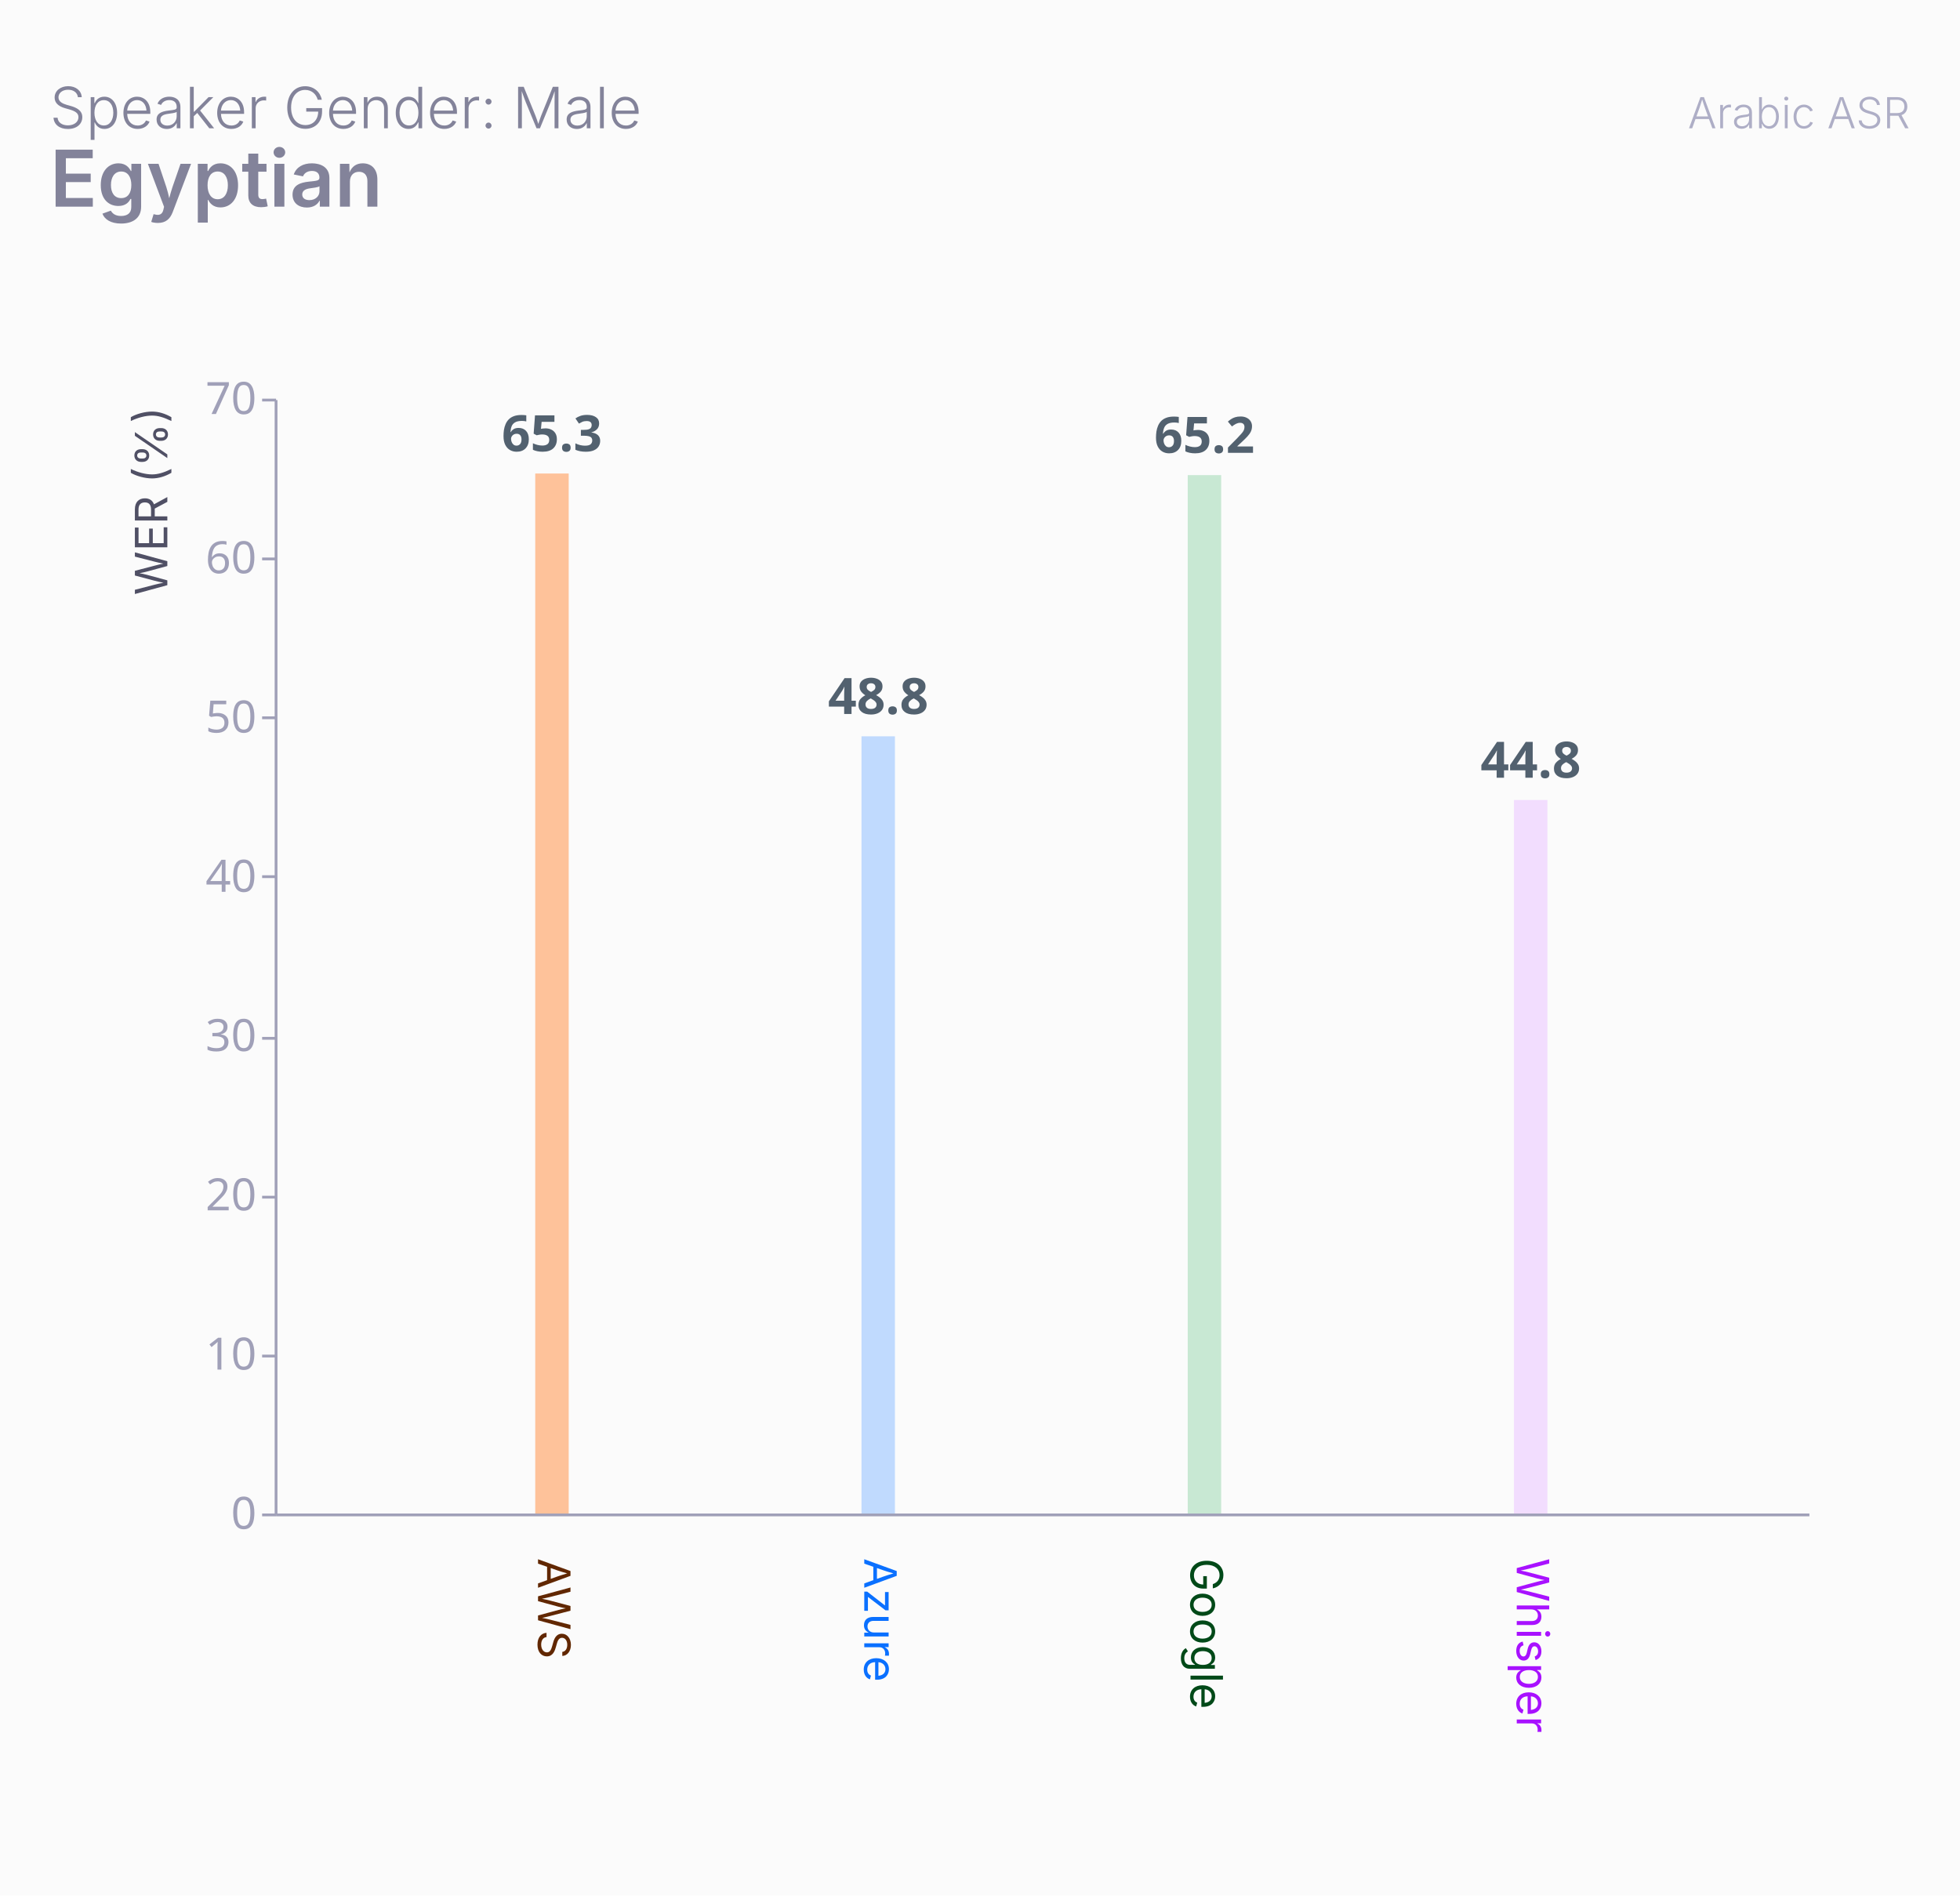
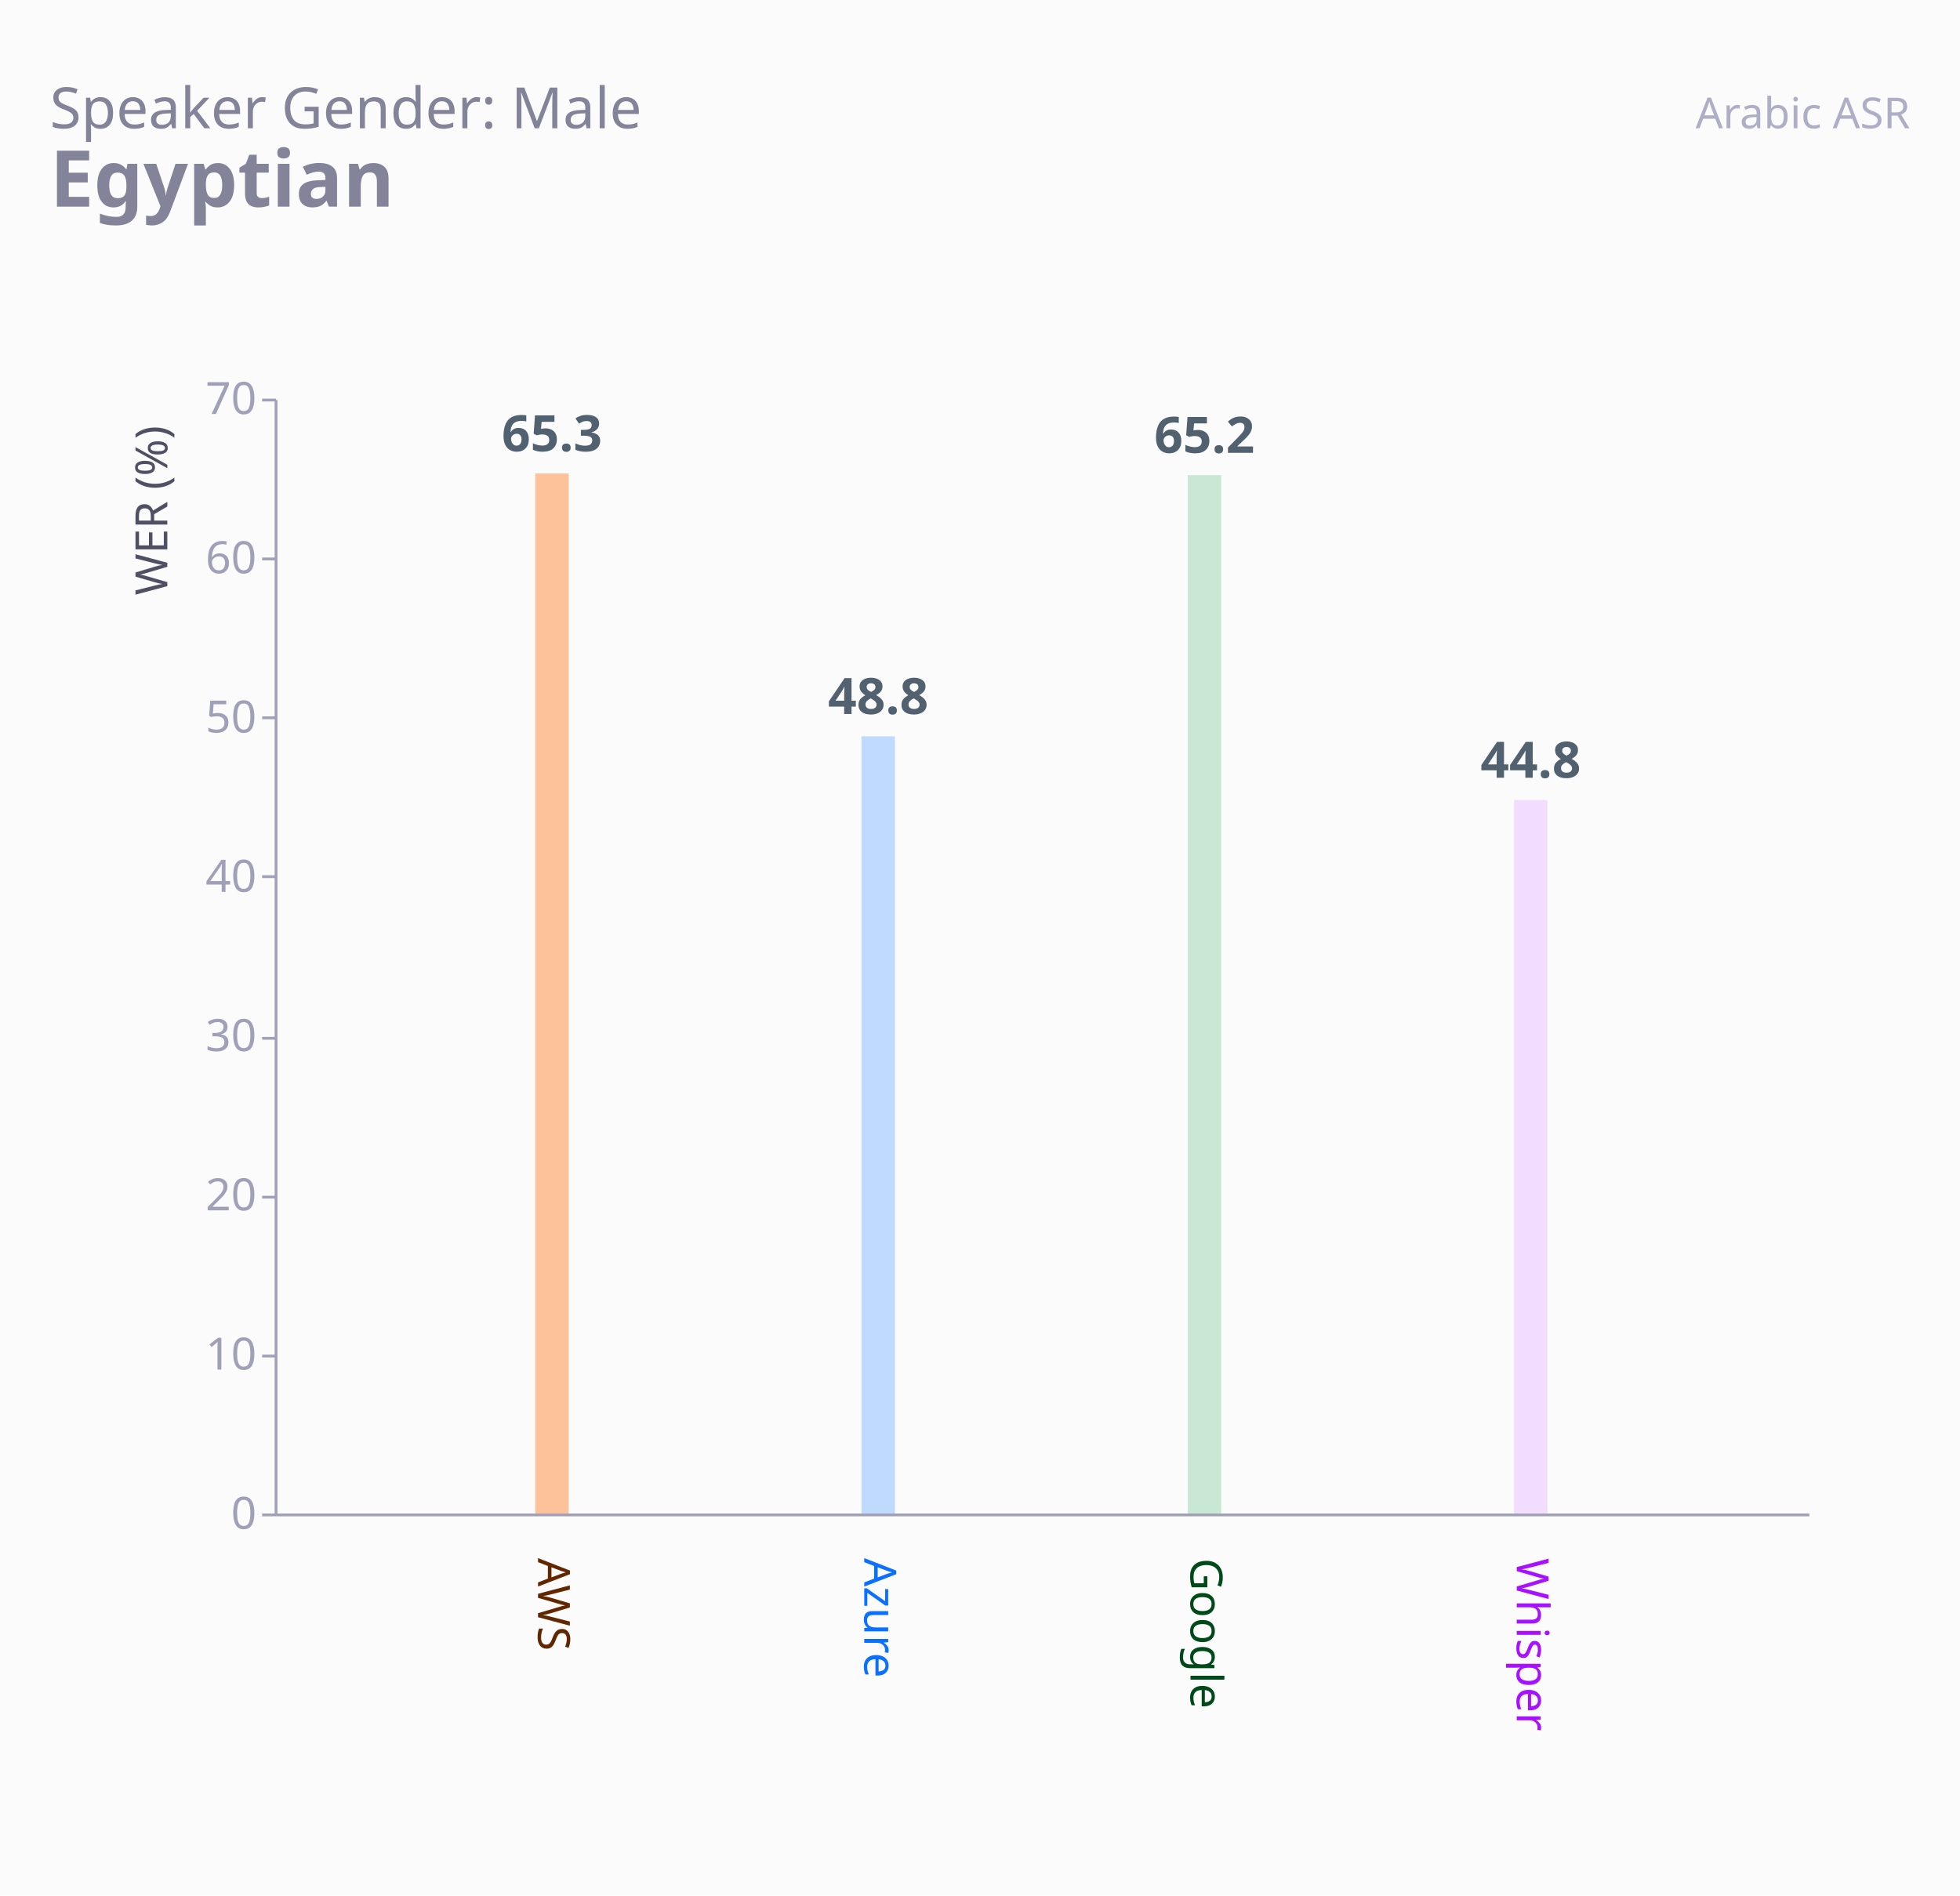
<svg xmlns="http://www.w3.org/2000/svg" width="550" height="532">
  <rect width="550" height="532" fill="#FBFBFB" />
-   <text x="536" y="36" text-anchor="end" font-family="Inter, system-ui, sans-serif" font-size="12" font-weight="300" fill="#aeaec6">Arabic ASR</text>
-   <text x="14" y="36" font-family="Inter, system-ui, sans-serif" font-size="16" font-weight="300" fill="#83839a">Speaker Gender: Male</text>
-   <text x="14" y="58" font-family="Inter, system-ui, sans-serif" font-size="22" font-weight="600" fill="#83839a">Egyptian</text>
+   <text x="536" y="36" text-anchor="end" font-family="TT Hoves Pro Trial" font-size="12" font-weight="300" fill="#aeaec6">Arabic ASR</text>
+   <text x="14" y="36" font-family="TT Hoves Pro Trial" font-size="16" font-weight="300" fill="#83839a">Speaker Gender: Male</text>
+   <text x="14" y="58" font-family="TT Hoves Pro Trial" font-size="22" font-weight="600" fill="#83839a">Egyptian</text>
  <svg y="72" version="1.1" class="marks" width="550" height="460" viewBox="0 0 626 588">
    <g fill="none" stroke-miterlimit="10" transform="translate(60,51)">
      <g class="mark-group role-frame root" role="graphics-object" aria-roledescription="group mark container">
        <g transform="translate(0,0)">
          <path class="background" aria-hidden="true" d="M0,0h550v400h-550Z" />
          <g>
            <g class="mark-group role-axis" aria-hidden="true">
              <g transform="translate(0.5,0.5)">
                <path class="background" aria-hidden="true" d="M0,0h0v0h0Z" pointer-events="none" />
                <g>
                  <g class="mark-rule role-axis-grid" pointer-events="none">
                    <line transform="translate(0,400)" x2="550" y2="0" stroke="rgba(255,255,255,0.07)" stroke-width="1" opacity="1" />
                    <line transform="translate(0,343)" x2="550" y2="0" stroke="rgba(255,255,255,0.07)" stroke-width="1" opacity="1" />
                    <line transform="translate(0,286)" x2="550" y2="0" stroke="rgba(255,255,255,0.07)" stroke-width="1" opacity="1" />
                    <line transform="translate(0,229)" x2="550" y2="0" stroke="rgba(255,255,255,0.07)" stroke-width="1" opacity="1" />
                    <line transform="translate(0,171)" x2="550" y2="0" stroke="rgba(255,255,255,0.07)" stroke-width="1" opacity="1" />
                    <line transform="translate(0,114)" x2="550" y2="0" stroke="rgba(255,255,255,0.07)" stroke-width="1" opacity="1" />
                    <line transform="translate(0,57)" x2="550" y2="0" stroke="rgba(255,255,255,0.07)" stroke-width="1" opacity="1" />
                    <line transform="translate(0,0)" x2="550" y2="0" stroke="rgba(255,255,255,0.07)" stroke-width="1" opacity="1" />
                  </g>
                </g>
                <path class="foreground" aria-hidden="true" d="" pointer-events="none" display="none" />
              </g>
            </g>
            <g class="mark-group role-axis" role="graphics-symbol" aria-roledescription="axis" aria-label="X-axis for a discrete scale with 4 values: AWS, Azure, Google, Whisper">
              <g transform="translate(0.5,400.5)">
                <path class="background" aria-hidden="true" d="M0,0h0v0h0Z" pointer-events="none" />
                <g>
                  <g class="mark-rule role-axis-domain" pointer-events="none">
                    <line transform="translate(0,0)" x2="550" y2="0" stroke="#a0a0b8" stroke-width="1" opacity="1" />
                  </g>
                </g>
                <path class="foreground" aria-hidden="true" d="" pointer-events="none" display="none" />
              </g>
            </g>
            <g class="mark-group role-axis" role="graphics-symbol" aria-roledescription="axis" aria-label="Y-axis titled 'WER (%)' for a linear scale with values from 0 to 70">
              <g transform="translate(0.5,0.5)">
                <path class="background" aria-hidden="true" d="M0,0h0v0h0Z" pointer-events="none" />
                <g>
                  <g class="mark-rule role-axis-tick" pointer-events="none">
                    <line transform="translate(0,400)" x2="-5" y2="0" stroke="#a0a0b8" stroke-width="1" opacity="1" />
                    <line transform="translate(0,343)" x2="-5" y2="0" stroke="#a0a0b8" stroke-width="1" opacity="1" />
                    <line transform="translate(0,286)" x2="-5" y2="0" stroke="#a0a0b8" stroke-width="1" opacity="1" />
                    <line transform="translate(0,229)" x2="-5" y2="0" stroke="#a0a0b8" stroke-width="1" opacity="1" />
                    <line transform="translate(0,171)" x2="-5" y2="0" stroke="#a0a0b8" stroke-width="1" opacity="1" />
                    <line transform="translate(0,114)" x2="-5" y2="0" stroke="#a0a0b8" stroke-width="1" opacity="1" />
                    <line transform="translate(0,57)" x2="-5" y2="0" stroke="#a0a0b8" stroke-width="1" opacity="1" />
                    <line transform="translate(0,0)" x2="-5" y2="0" stroke="#a0a0b8" stroke-width="1" opacity="1" />
                  </g>
                  <g class="mark-text role-axis-label" pointer-events="none">
                    <text text-anchor="end" transform="translate(-7,405)" font-family="JetBrains Mono" font-size="16px" font-weight="400" fill="#a0a0b8" opacity="1">0</text>
                    <text text-anchor="end" transform="translate(-7,347.8571)" font-family="JetBrains Mono" font-size="16px" font-weight="400" fill="#a0a0b8" opacity="1">10</text>
                    <text text-anchor="end" transform="translate(-7,290.7143)" font-family="JetBrains Mono" font-size="16px" font-weight="400" fill="#a0a0b8" opacity="1">20</text>
                    <text text-anchor="end" transform="translate(-7,233.5714)" font-family="JetBrains Mono" font-size="16px" font-weight="400" fill="#a0a0b8" opacity="1">30</text>
                    <text text-anchor="end" transform="translate(-7,176.4286)" font-family="JetBrains Mono" font-size="16px" font-weight="400" fill="#a0a0b8" opacity="1">40</text>
                    <text text-anchor="end" transform="translate(-7,119.2857)" font-family="JetBrains Mono" font-size="16px" font-weight="400" fill="#a0a0b8" opacity="1">50</text>
                    <text text-anchor="end" transform="translate(-7,62.14286)" font-family="JetBrains Mono" font-size="16px" font-weight="400" fill="#a0a0b8" opacity="1">60</text>
                    <text text-anchor="end" transform="translate(-7,5)" font-family="JetBrains Mono" font-size="16px" font-weight="400" fill="#a0a0b8" opacity="1">70</text>
                  </g>
                  <g class="mark-rule role-axis-domain" pointer-events="none">
                    <line transform="translate(0,400)" x2="0" y2="-400" stroke="#a0a0b8" stroke-width="1" opacity="1" />
                  </g>
                  <g class="mark-text role-axis-title" pointer-events="none">
-                     <text text-anchor="start" transform="translate(-36,70) rotate(-90) translate(0,-3)" font-family="Inter, system-ui, sans-serif" font-size="16px" font-weight="400" fill="#505065" opacity="1">WER (%)</text>
+                     <text text-anchor="start" transform="translate(-36,70) rotate(-90) translate(0,-3)" font-family="TT Hoves Pro Trial" font-size="16px" font-weight="400" fill="#505065" opacity="1">WER (%)</text>
                  </g>
                </g>
                <path class="foreground" aria-hidden="true" d="" pointer-events="none" display="none" />
              </g>
            </g>
            <g class="mark-rect role-mark layer_0_marks" role="graphics-object" aria-roledescription="rect mark container">
-               <path aria-label="model: Google; wer: 65.2; barColor: rgba(189, 228, 202,0.82)" role="graphics-symbol" aria-roledescription="bar" d="M327.511,27.429h12v372.571h-12Z" fill="rgba(189, 228, 202,0.82)" stroke-width="0" />
-               <path aria-label="model: AWS; wer: 65.3; barColor: rgba(255, 181, 133,0.82)" role="graphics-symbol" aria-roledescription="bar" d="M93.468,26.857h12v373.143h-12Z" fill="rgba(255, 181, 133,0.82)" stroke-width="0" />
-               <path aria-label="model: Azure; wer: 48.8; barColor: rgba(179, 211, 255,0.82)" role="graphics-symbol" aria-roledescription="bar" d="M210.489,121.143h12v278.857h-12Z" fill="rgba(179, 211, 255,0.82)" stroke-width="0" />
-               <path aria-label="model: Whisper; wer: 44.8; barColor: rgba(240, 215, 255,0.82)" role="graphics-symbol" aria-roledescription="bar" d="M444.532,144h12v256h-12Z" fill="rgba(240, 215, 255,0.82)" stroke-width="0" />
+               <path aria-label="model: Google; wer: 65.2; barColor: rgba(189,228,202,0.82)" role="graphics-symbol" aria-roledescription="bar" d="M327.511,27.429h12v372.571h-12Z" fill="rgba(189,228,202,0.82)" stroke-width="0" />
+               <path aria-label="model: AWS; wer: 65.3; barColor: rgba(255,181,133,0.82)" role="graphics-symbol" aria-roledescription="bar" d="M93.468,26.857h12v373.143h-12Z" fill="rgba(255,181,133,0.82)" stroke-width="0" />
+               <path aria-label="model: Azure; wer: 48.8; barColor: rgba(179,211,255,0.82)" role="graphics-symbol" aria-roledescription="bar" d="M210.489,121.143h12v278.857h-12Z" fill="rgba(179,211,255,0.82)" stroke-width="0" />
+               <path aria-label="model: Whisper; wer: 44.8; barColor: rgba(240,215,255,0.82)" role="graphics-symbol" aria-roledescription="bar" d="M444.532,144h12v256h-12Z" fill="rgba(240,215,255,0.82)" stroke-width="0" />
            </g>
            <g class="mark-text role-mark layer_1_marks" role="graphics-object" aria-roledescription="text mark container">
              <text aria-label="model: Google; wer: 65.2" role="graphics-symbol" aria-roledescription="text mark" text-anchor="middle" transform="translate(333.5106,19.42857)" font-family="JetBrains Mono" font-size="18px" font-weight="600" fill="#52616F">65.2</text>
              <text aria-label="model: AWS; wer: 65.3" role="graphics-symbol" aria-roledescription="text mark" text-anchor="middle" transform="translate(99.46809,18.85714)" font-family="JetBrains Mono" font-size="18px" font-weight="600" fill="#52616F">65.3</text>
              <text aria-label="model: Azure; wer: 48.8" role="graphics-symbol" aria-roledescription="text mark" text-anchor="middle" transform="translate(216.4894,113.1429)" font-family="JetBrains Mono" font-size="18px" font-weight="600" fill="#52616F">48.8</text>
              <text aria-label="model: Whisper; wer: 44.8" role="graphics-symbol" aria-roledescription="text mark" text-anchor="middle" transform="translate(450.5319,136)" font-family="JetBrains Mono" font-size="18px" font-weight="600" fill="#52616F">44.8</text>
            </g>
            <g class="mark-text role-mark layer_2_marks" role="graphics-object" aria-roledescription="text mark container">
-               <text aria-label="model: Google; labelColor: #004918" role="graphics-symbol" aria-roledescription="text mark" text-anchor="start" transform="translate(333.5106,400) rotate(90) translate(16,5)" font-family="Inter, system-ui, sans-serif" font-size="16px" font-weight="400" fill="#004918">Google</text>
-               <text aria-label="model: AWS; labelColor: #612700" role="graphics-symbol" aria-roledescription="text mark" text-anchor="start" transform="translate(99.46809,400) rotate(90) translate(16,5)" font-family="Inter, system-ui, sans-serif" font-size="16px" font-weight="400" fill="#612700">AWS</text>
-               <text aria-label="model: Azure; labelColor: #0a70ff" role="graphics-symbol" aria-roledescription="text mark" text-anchor="start" transform="translate(216.4894,400) rotate(90) translate(16,5)" font-family="Inter, system-ui, sans-serif" font-size="16px" font-weight="400" fill="#0a70ff">Azure</text>
-               <text aria-label="model: Whisper; labelColor: #a811ff" role="graphics-symbol" aria-roledescription="text mark" text-anchor="start" transform="translate(450.5319,400) rotate(90) translate(16,5)" font-family="Inter, system-ui, sans-serif" font-size="16px" font-weight="400" fill="#a811ff">Whisper</text>
+               <text aria-label="model: Google; labelColor: #004918" role="graphics-symbol" aria-roledescription="text mark" text-anchor="start" transform="translate(333.5106,400) rotate(90) translate(16,5)" font-family="TT Hoves Pro Trial" font-size="16px" font-weight="400" fill="#004918">Google</text>
+               <text aria-label="model: AWS; labelColor: #612700" role="graphics-symbol" aria-roledescription="text mark" text-anchor="start" transform="translate(99.46809,400) rotate(90) translate(16,5)" font-family="TT Hoves Pro Trial" font-size="16px" font-weight="400" fill="#612700">AWS</text>
+               <text aria-label="model: Azure; labelColor: #0a70ff" role="graphics-symbol" aria-roledescription="text mark" text-anchor="start" transform="translate(216.4894,400) rotate(90) translate(16,5)" font-family="TT Hoves Pro Trial" font-size="16px" font-weight="400" fill="#0a70ff">Azure</text>
+               <text aria-label="model: Whisper; labelColor: #a811ff" role="graphics-symbol" aria-roledescription="text mark" text-anchor="start" transform="translate(450.5319,400) rotate(90) translate(16,5)" font-family="TT Hoves Pro Trial" font-size="16px" font-weight="400" fill="#a811ff">Whisper</text>
            </g>
          </g>
          <path class="foreground" aria-hidden="true" d="" display="none" />
        </g>
      </g>
    </g>
  </svg>
</svg>
